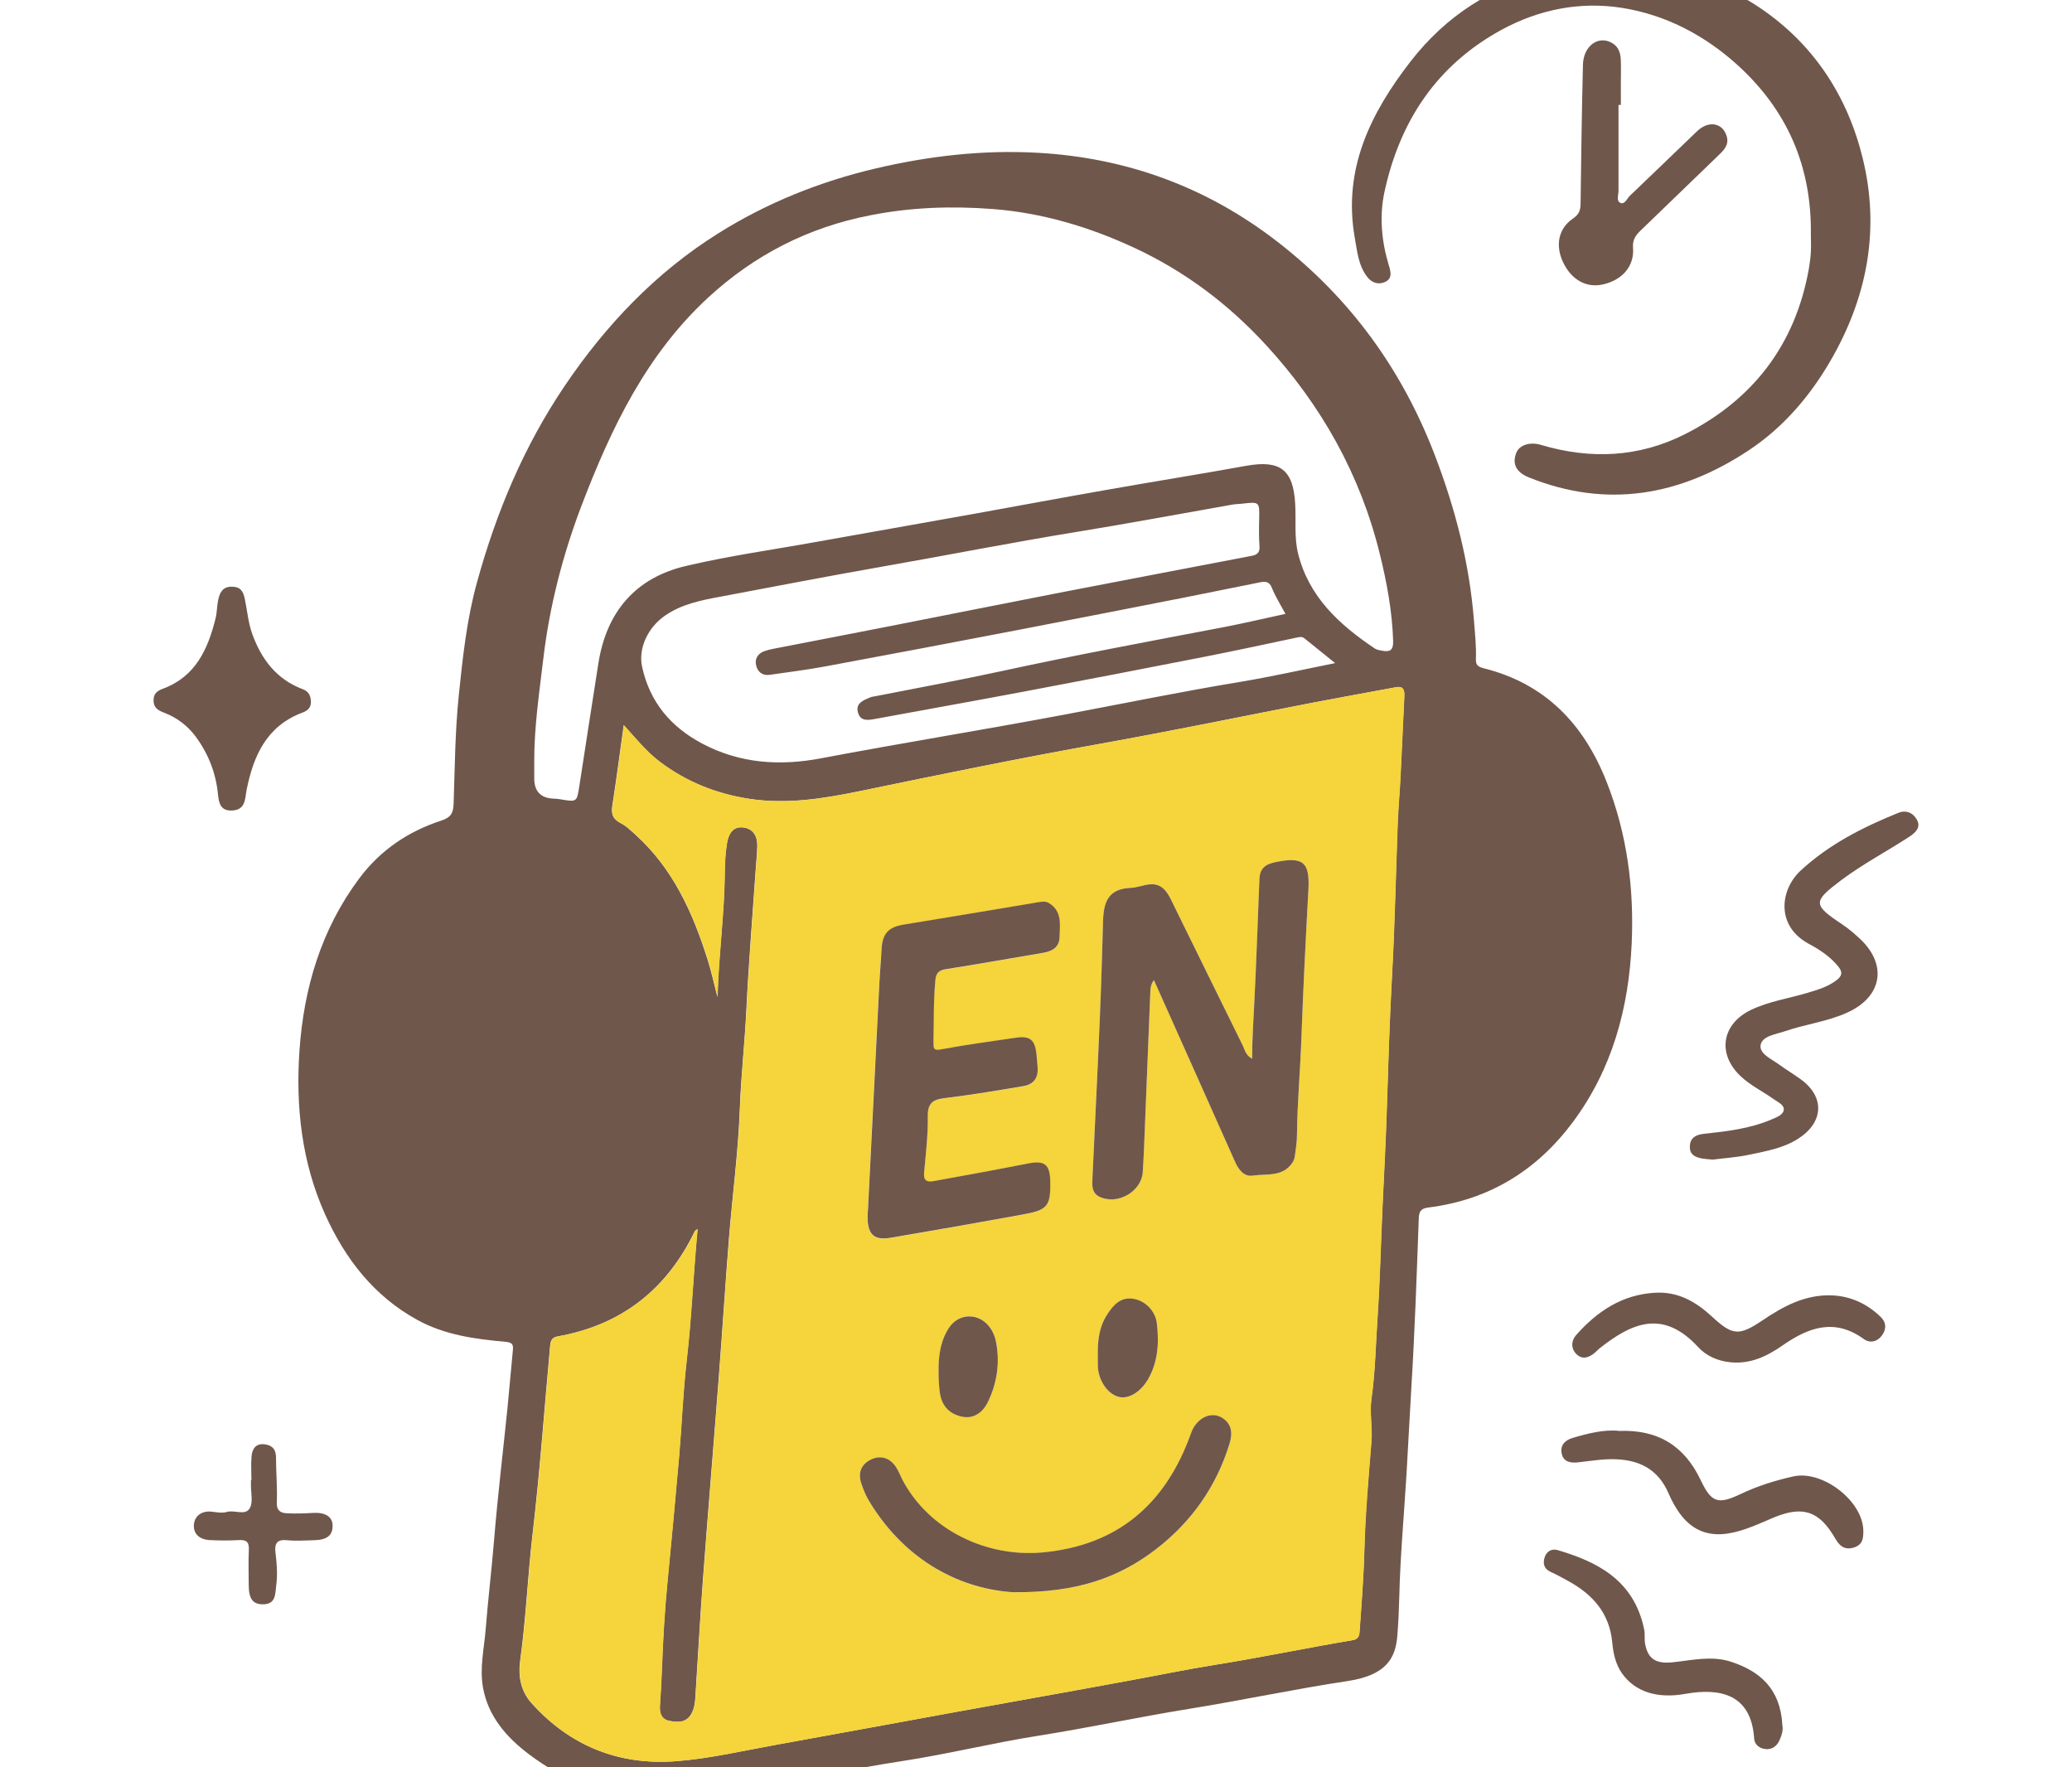
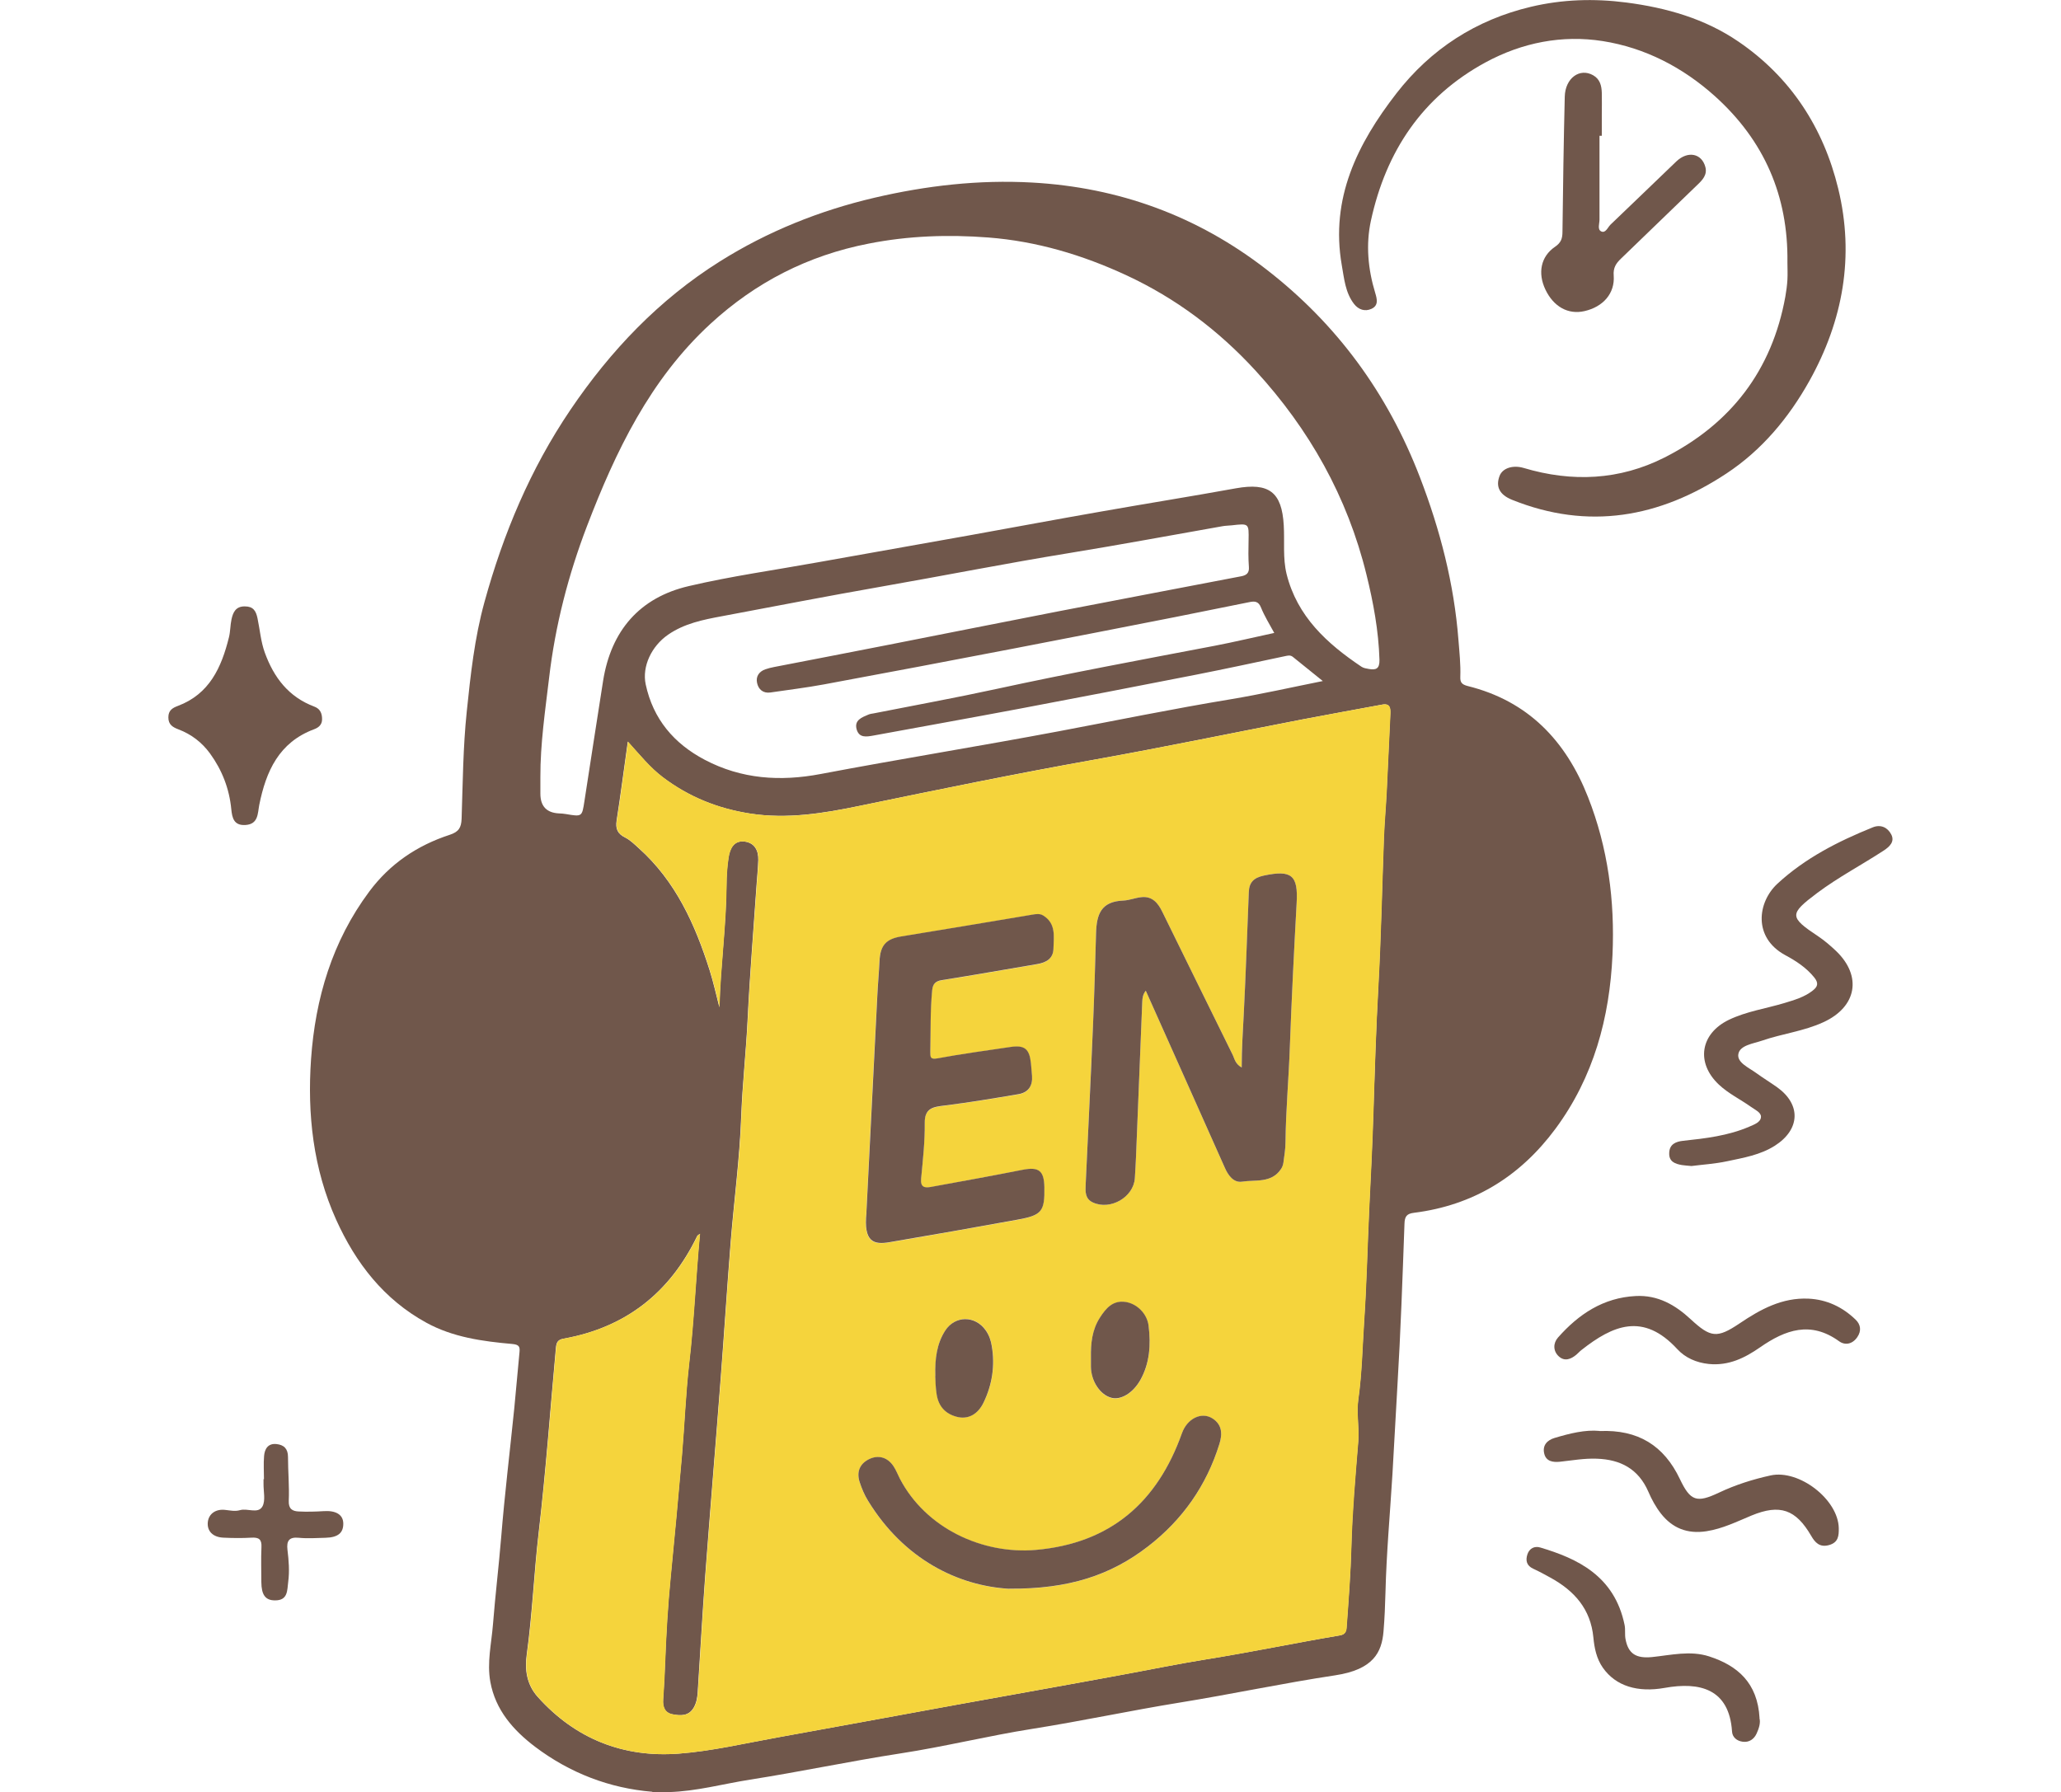
- <svg xmlns="http://www.w3.org/2000/svg" id="Layer_1" data-name="Layer 1" viewBox="0 0 185.27 157.94">
+ <svg xmlns="http://www.w3.org/2000/svg" id="Layer_1" data-name="Layer 1" viewBox="0 0 188.64 164.04">
  <defs>
    <style>
      .cls-1 {
        fill: #70574b;
      }

      .cls-2 {
        fill: #f5d43c;
      }
    </style>
  </defs>
-   <path class="cls-1" d="M58.01,160.97c-3.9-.32-7.54-1.71-10.74-4.13-1.97-1.5-3.61-3.34-4.08-5.93-.32-1.76.1-3.5.24-5.25.21-2.66.53-5.3.75-7.96.32-3.95.8-7.88,1.2-11.83.17-1.71.31-3.43.48-5.15.05-.5-.05-.68-.65-.74-2.72-.24-5.44-.61-7.88-1.95-3.89-2.13-6.46-5.46-8.25-9.42-2.11-4.68-2.65-9.66-2.3-14.71.39-5.56,1.94-10.79,5.33-15.34,1.89-2.54,4.39-4.22,7.36-5.19.83-.27,1.06-.66,1.09-1.47.11-3.27.13-6.55.47-9.8.35-3.37.71-6.73,1.62-10.03,1.73-6.28,4.2-12.18,7.86-17.59,3.68-5.44,8.13-10.11,13.69-13.6,4.36-2.74,9.11-4.65,14.15-5.83,4.75-1.11,9.55-1.66,14.42-1.39,7.94.44,15.11,3.05,21.42,7.93,6.5,5.02,11.14,11.4,14.08,19.04,1.85,4.81,3.13,9.75,3.53,14.91.09,1.13.21,2.24.17,3.37-.02.5.13.7.68.84,5.52,1.37,8.98,5,11.01,10.17,1.83,4.64,2.46,9.5,2.24,14.43-.26,5.76-1.72,11.2-5.23,15.94-3.24,4.37-7.52,7-12.94,7.68-.66.08-.85.33-.87,1-.18,4.97-.35,9.93-.65,14.89-.16,2.67-.29,5.34-.45,8.01-.22,3.62-.55,7.22-.64,10.85-.03,1.18-.08,2.39-.18,3.58-.16,1.89-.91,3.48-4.42,4.01-4.77.72-9.5,1.73-14.26,2.5-4.5.73-8.96,1.69-13.46,2.4-4.05.64-8.03,1.63-12.08,2.25-4.6.71-9.16,1.68-13.76,2.4-2.48.39-4.91,1.07-7.44,1.14-.46.01-.91,0-1.49,0ZM62.39,109.88c-.12.1-.23.14-.27.22-2.5,5.18-6.53,8.37-12.22,9.39-.52.09-.66.32-.71.84-.52,5.64-.92,11.3-1.58,16.93-.43,3.7-.58,7.45-1.09,11.15-.2,1.41.01,2.76,1,3.87,3.45,3.85,7.83,5.58,12.9,5.2,3.03-.23,6.03-.94,9.03-1.48,5.39-.97,10.77-1.97,16.16-2.95,5.08-.92,10.17-1.82,15.24-2.76,2.62-.48,5.23-1.02,7.85-1.44,4.09-.66,8.13-1.5,12.21-2.19.37-.06.6-.22.64-.68.18-2.49.38-4.98.44-7.48.08-3.21.37-6.41.63-9.61.1-1.28-.17-2.56,0-3.81.34-2.39.38-4.81.54-7.21.23-3.4.3-6.81.46-10.22.14-2.89.29-5.78.38-8.67.13-3.92.25-7.84.46-11.76.25-4.54.34-9.09.51-13.64.05-1.37.18-2.74.25-4.12.12-2.4.23-4.8.34-7.19.02-.5-.03-.95-.74-.82-2.44.46-4.89.89-7.33,1.36-6.34,1.23-12.67,2.54-19.02,3.68-7.19,1.28-14.34,2.75-21.49,4.23-3.3.68-6.63,1.23-10.04.7-2.95-.46-5.6-1.53-7.98-3.33-1.17-.89-2.08-2.03-3.19-3.25-.36,2.56-.66,4.89-1.02,7.2-.12.77.07,1.23.78,1.58.46.23.85.62,1.25.98,3.37,3.02,5.15,6.97,6.48,11.17.35,1.11.6,2.25.89,3.38.1-3.76.63-7.46.65-11.19,0-.84.06-1.69.19-2.53.13-.8.49-1.57,1.48-1.44.91.12,1.27.82,1.24,1.69-.02.74-.1,1.47-.15,2.21-.28,4.11-.62,8.21-.82,12.32-.14,2.98-.48,5.95-.59,8.94-.14,3.86-.66,7.71-.97,11.57-.33,4.14-.59,8.29-.91,12.43-.46,6.04-.97,12.08-1.42,18.12-.26,3.51-.45,7.03-.68,10.55-.03.49-.1.97-.35,1.42-.46.82-1.22.78-1.95.64-.71-.13-.92-.68-.87-1.36.08-1.13.14-2.25.18-3.38.1-2.62.25-5.24.51-7.85.36-3.71.71-7.42,1.03-11.13.24-2.79.34-5.6.66-8.39.45-3.93.61-7.89.99-11.89ZM47.77,68.11c0,.5,0,.99,0,1.49q0,1.73,1.71,1.81c.21,0,.42.03.63.06,1.48.25,1.47.25,1.69-1.17.57-3.67,1.13-7.35,1.71-11.02.73-4.59,3.33-7.63,7.85-8.68,3.88-.91,7.84-1.46,11.77-2.17,4.63-.83,9.25-1.64,13.88-2.47,4.06-.73,8.11-1.49,12.18-2.2,4.08-.72,8.16-1.37,12.24-2.11,3.02-.54,4.21.33,4.38,3.39.09,1.49-.1,2.99.26,4.46.97,3.88,3.69,6.36,6.85,8.48.19.13.46.17.69.21.65.11.98-.02.96-.85-.08-2.65-.56-5.24-1.19-7.79-1.74-7.11-5.23-13.31-10.17-18.69-3.36-3.66-7.26-6.6-11.8-8.71-4.03-1.87-8.23-3.12-12.65-3.46-3.65-.28-7.3-.16-10.94.56-5.55,1.08-10.35,3.54-14.48,7.34-5.53,5.09-8.68,11.67-11.3,18.51-1.71,4.47-2.91,9.1-3.47,13.89-.36,3.03-.81,6.04-.8,9.1ZM119.38,59.29c-1.02-.82-1.88-1.51-2.74-2.21-.23-.18-.44-.12-.69-.07-2.73.58-5.47,1.17-8.21,1.71-5.36,1.05-10.72,2.09-16.08,3.1-4.46.84-8.93,1.64-13.39,2.46-.66.12-1.34.24-1.56-.59-.21-.82.48-1.07,1.07-1.32.16-.07.34-.09.51-.12,3.74-.74,7.49-1.42,11.21-2.23,6.63-1.44,13.3-2.68,19.96-3.95,1.83-.35,3.65-.79,5.48-1.18-.45-.83-.9-1.55-1.21-2.32-.23-.59-.59-.6-1.07-.5-2.27.46-4.54.92-6.81,1.37-4.89.96-9.78,1.92-14.67,2.86-5.81,1.12-11.63,2.22-17.45,3.3-1.62.3-3.27.5-4.9.74-.68.1-1.11-.29-1.23-.89-.12-.58.19-1.03.76-1.23.26-.09.53-.16.8-.21,3.5-.68,7-1.35,10.5-2.04,5.18-1.02,10.35-2.05,15.53-3.06,5.58-1.08,11.16-2.14,16.74-3.21.46-.09.73-.29.69-.84-.06-.81-.05-1.63-.03-2.44.03-1.57.04-1.56-1.55-1.38-.28.03-.57.03-.84.08-4.66.82-9.31,1.69-13.98,2.45-5.78.94-11.53,2.08-17.3,3.09-4.85.85-9.7,1.79-14.54,2.7-1.72.32-3.43.66-4.92,1.69-1.52,1.05-2.4,2.91-2.05,4.55.68,3.18,2.59,5.42,5.4,6.9,3.36,1.77,6.91,2.01,10.63,1.3,7.23-1.37,14.5-2.54,21.73-3.9,5.26-.99,10.51-2.07,15.79-2.94,2.76-.46,5.5-1.08,8.44-1.67Z" />
-   <path class="cls-1" d="M161.92,20.95c.08-6.07-2.12-11.14-6.63-15.2-2.95-2.65-6.41-4.44-10.28-5.05-3.71-.58-7.36.13-10.72,1.95-5.8,3.15-9.11,8.15-10.49,14.48-.48,2.2-.27,4.45.39,6.62.18.59.31,1.16-.34,1.46-.59.27-1.18.09-1.6-.45-.8-1.04-.9-2.32-1.12-3.55-1.06-6.11,1.43-11.11,5-15.72,3.16-4.07,7.29-6.74,12.32-7.93,2.87-.68,5.77-.77,8.72-.39,3.69.48,7.2,1.48,10.27,3.58,4.78,3.26,7.78,7.89,9.13,13.46,1.5,6.17.45,12.06-2.64,17.6-1.9,3.4-4.37,6.35-7.6,8.48-6.1,4.03-12.64,5.21-19.62,2.4-1.16-.47-1.51-1.22-1.13-2.2.27-.69,1.2-1.01,2.21-.71,4.42,1.32,8.77,1.12,12.88-.96,6.06-3.07,9.84-7.97,11.06-14.73.09-.51.16-1.03.19-1.55.03-.53,0-1.06,0-1.59Z" />
-   <path class="cls-1" d="M153.15,103.69c-.4-.04-.65-.05-.89-.09-.63-.11-1.19-.31-1.16-1.1.02-.82.62-1.05,1.27-1.12,2.06-.22,4.12-.46,6.05-1.29.45-.2,1.06-.4,1.08-.9.02-.41-.56-.66-.92-.92-.97-.69-2.06-1.21-2.94-2.04-2.11-1.99-1.7-4.65.91-5.92,1.62-.78,3.39-1.03,5.09-1.54.91-.28,1.81-.53,2.58-1.13.5-.38.56-.71.15-1.22-.72-.89-1.67-1.51-2.64-2.03-2.98-1.61-2.55-4.85-.73-6.54,2.54-2.35,5.56-3.88,8.72-5.16.73-.3,1.37,0,1.7.64.35.67-.16,1.13-.67,1.47-2.02,1.32-4.16,2.44-6.1,3.89-2.58,1.94-2.58,2.2.1,3.98.58.39,1.12.86,1.63,1.34,2.39,2.3,1.89,5.11-1.16,6.51-1.79.83-3.77,1.05-5.62,1.69-.82.28-2.02.42-2.17,1.22-.15.79.97,1.26,1.64,1.75.62.45,1.29.86,1.91,1.3,2.21,1.58,2.11,3.87-.21,5.35-1.34.85-2.86,1.1-4.36,1.42-1.12.24-2.28.31-3.28.44Z" />
-   <path class="cls-1" d="M144.72,9.38c0,2.56,0,5.11,0,7.67,0,.37-.21.9.15,1.08.4.2.6-.36.85-.61,2.02-1.92,4.02-3.87,6.04-5.8,1.05-.99,2.32-.73,2.65.52.19.72-.27,1.19-.72,1.62-2.33,2.26-4.67,4.52-7.01,6.77-.45.43-.72.84-.66,1.55.12,1.62-.96,2.86-2.68,3.25-1.49.34-2.82-.4-3.57-1.97-.72-1.51-.43-3.03.88-3.92.56-.38.68-.77.68-1.38.05-4.12.11-8.24.21-12.36.04-1.7,1.37-2.66,2.6-1.96.63.36.77.96.79,1.61.02.67,0,1.34,0,2.02,0,.64,0,1.27,0,1.91-.07,0-.14,0-.2,0Z" />
-   <path class="cls-1" d="M20.79,72.47c-1.07.07-1.22-.66-1.3-1.44-.18-1.88-.84-3.58-1.95-5.11-.75-1.02-1.7-1.75-2.88-2.2-.5-.19-.94-.42-.93-1.11,0-.64.39-.86.87-1.04,2.9-1.09,3.99-3.53,4.67-6.26.14-.54.12-1.12.24-1.67.14-.63.38-1.19,1.22-1.18.77,0,1.02.41,1.16,1.09.22,1.05.3,2.13.67,3.15.83,2.28,2.18,4.05,4.52,4.93.54.2.72.61.72,1.16,0,.51-.33.77-.74.92-3.21,1.2-4.39,3.84-5.01,6.92-.15.77-.07,1.76-1.25,1.84Z" />
-   <path class="cls-1" d="M144.73,127.95c3.5-.15,5.88,1.32,7.34,4.4.96,2.02,1.54,2.2,3.57,1.24,1.52-.72,3.1-1.22,4.74-1.58,2.6-.56,6.18,2.2,6.23,4.83.01.69-.03,1.31-.9,1.55-.87.24-1.29-.27-1.62-.84-1.41-2.43-2.86-2.94-5.46-1.87-1.35.56-2.65,1.21-4.13,1.44-1.75.27-3.12-.28-4.17-1.62-.47-.6-.85-1.3-1.15-2-.91-2.09-2.55-2.95-4.74-3.02-1.14-.04-2.24.16-3.36.28-.62.06-1.26-.02-1.43-.75-.18-.76.28-1.23.95-1.43,1.38-.41,2.78-.77,4.14-.64Z" />
-   <path class="cls-1" d="M148.03,115.59c2.03-.11,3.63.82,5.03,2.12,1.83,1.69,2.41,1.78,4.49.38,1.91-1.29,3.89-2.37,6.3-2.26,1.68.08,3.12.77,4.31,1.92.46.44.56,1.02.15,1.61-.45.65-1.12.76-1.66.37-2.6-1.88-4.91-1.06-7.24.56-1.38.96-2.86,1.7-4.68,1.52-1.16-.12-2.16-.57-2.89-1.36-3.13-3.4-5.91-2.17-8.77.08-.17.13-.31.3-.47.43-.5.42-1.08.64-1.61.15-.54-.5-.51-1.22-.07-1.72,1.89-2.14,4.15-3.65,7.11-3.8Z" />
-   <path class="cls-1" d="M159.36,154.23c.12.43-.05.95-.26,1.41-.23.5-.67.83-1.27.75-.54-.07-.95-.41-.98-.94-.26-3.92-2.97-4.56-6.16-3.99-2.46.44-4.47-.15-5.66-1.84-.59-.84-.78-1.82-.87-2.77-.25-2.62-1.75-4.28-3.93-5.48-.52-.29-1.04-.57-1.58-.82-.61-.28-.71-.76-.53-1.31.18-.55.65-.79,1.18-.63,3.35,1,6.8,2.57,7.72,7.11.08.41,0,.85.08,1.27.25,1.35.97,1.79,2.42,1.65,1.74-.18,3.51-.62,5.24-.06,2.58.84,4.43,2.4,4.61,5.65Z" />
-   <path class="cls-1" d="M22.48,132.36c0-.71-.05-1.42.01-2.12.05-.64.35-1.18,1.13-1.1.68.07,1.06.42,1.06,1.18,0,1.34.13,2.69.07,4.02-.03.74.34.94.88.97.77.04,1.55.02,2.33-.03,1.1-.07,1.76.32,1.78,1.11.02.88-.48,1.3-1.63,1.33-.81.02-1.63.08-2.44,0-.9-.09-1.13.29-1.04,1.09.12.98.2,1.96.07,2.94-.1.77-.01,1.71-1.21,1.7-.88,0-1.24-.5-1.25-1.68,0-1.06-.04-2.13.01-3.18.04-.73-.23-.92-.92-.88-.85.05-1.7.04-2.55,0-.98-.04-1.52-.6-1.44-1.42.08-.76.72-1.23,1.61-1.12.45.05.89.15,1.34.02.69-.2,1.65.37,2.05-.34.3-.54.09-1.38.1-2.08,0-.14,0-.28,0-.42h0Z" />
-   <path class="cls-2" d="M62.39,109.88c-.38,4-.53,7.95-.99,11.89-.32,2.78-.42,5.59-.66,8.39-.32,3.71-.67,7.42-1.03,11.13-.26,2.61-.41,5.23-.51,7.85-.04,1.13-.1,2.26-.18,3.38-.05.69.16,1.23.87,1.36.73.14,1.49.18,1.95-.64.25-.45.32-.93.35-1.42.23-3.52.42-7.03.68-10.55.45-6.04.96-12.08,1.42-18.12.32-4.14.58-8.29.91-12.43.31-3.86.83-7.71.97-11.57.11-2.99.44-5.96.59-8.94.2-4.11.54-8.21.82-12.32.05-.74.13-1.47.15-2.21.02-.87-.34-1.57-1.24-1.69-1-.13-1.35.64-1.48,1.44-.13.83-.18,1.68-.19,2.53-.03,3.73-.55,7.43-.65,11.19-.29-1.13-.54-2.27-.89-3.38-1.33-4.2-3.11-8.15-6.48-11.17-.39-.35-.78-.75-1.25-.98-.7-.35-.9-.81-.78-1.58.37-2.32.66-4.64,1.02-7.2,1.1,1.22,2.01,2.36,3.19,3.25,2.38,1.81,5.04,2.87,7.98,3.33,3.41.54,6.73-.01,10.04-.7,7.15-1.48,14.3-2.94,21.49-4.23,6.36-1.14,12.68-2.45,19.02-3.68,2.44-.47,4.88-.91,7.33-1.36.7-.13.76.31.74.82-.11,2.4-.22,4.8-.34,7.19-.07,1.37-.19,2.74-.25,4.12-.17,4.55-.26,9.09-.51,13.64-.22,3.92-.34,7.84-.46,11.76-.09,2.89-.24,5.78-.38,8.67-.16,3.41-.23,6.82-.46,10.22-.16,2.4-.2,4.81-.54,7.21-.18,1.25.1,2.53,0,3.81-.26,3.2-.54,6.41-.63,9.61-.07,2.5-.26,4.99-.44,7.48-.03.47-.27.62-.64.68-4.08.69-8.13,1.54-12.21,2.19-2.62.42-5.23.96-7.85,1.44-5.08.94-10.16,1.83-15.24,2.76-5.39.98-10.77,1.98-16.16,2.95-3,.54-6,1.25-9.03,1.48-5.08.38-9.46-1.35-12.9-5.2-.99-1.11-1.2-2.46-1-3.87.52-3.7.66-7.44,1.09-11.15.66-5.63,1.06-11.29,1.58-16.93.05-.52.19-.74.71-.84,5.69-1.03,9.72-4.21,12.22-9.39.04-.08.15-.12.27-.22ZM111.96,94.67c-.6-.34-.65-.8-.82-1.15-2.16-4.36-4.3-8.74-6.45-13.11-.39-.79-.92-1.44-1.93-1.33-.55.06-1.1.29-1.65.31-2.01.07-2.43,1.24-2.48,2.98-.08,2.83-.16,5.65-.28,8.47-.21,4.84-.45,9.69-.67,14.53-.03.64-.07,1.31.65,1.65,1.6.75,3.73-.47,3.85-2.21.09-1.34.14-2.67.19-4.01.17-4.05.33-8.1.49-12.15.01-.36.08-.7.32-1.01,2.42,5.41,4.83,10.79,7.22,16.17.33.74.82,1.43,1.6,1.31,1.23-.19,2.69.16,3.56-1.16.11-.17.19-.39.22-.59.08-.62.19-1.25.19-1.88.03-2.93.3-5.84.4-8.76.16-4.37.38-8.75.62-13.12.14-2.56-.48-3.04-3-2.51-.93.2-1.35.62-1.38,1.53-.14,3.71-.27,7.42-.46,11.12-.08,1.59-.2,3.19-.19,4.92ZM77.62,107.97c-.3,2.75.7,2.95,2.11,2.71,3.91-.66,7.8-1.36,11.7-2.06,2.24-.41,2.5-.76,2.47-2.98-.03-1.51-.51-1.88-1.97-1.59-2.8.54-5.6,1.05-8.4,1.57-.59.11-.99.04-.91-.77.17-1.68.35-3.38.33-5.06-.02-1.4.78-1.49,1.82-1.62,2.26-.29,4.52-.66,6.77-1.04.9-.15,1.3-.77,1.23-1.68-.03-.39-.06-.78-.1-1.16-.14-1.31-.58-1.67-1.87-1.48-2.23.33-4.46.63-6.67,1.04-.7.13-.68-.12-.67-.61.04-1.87-.02-3.74.17-5.61.06-.58.27-.85.89-.94,2.92-.46,5.83-.98,8.74-1.47.81-.14,1.44-.49,1.47-1.39.04-1.11.26-2.3-.93-3.05-.32-.2-.65-.14-1.02-.08-3.99.68-7.98,1.33-11.97,1.99-1.41.23-1.92.83-2,2.26-.05,1.06-.15,2.11-.2,3.17-.35,6.79-.69,13.58-1,19.87ZM90.7,142.38c5.47.04,9.3-1.24,12.71-3.88,3.14-2.43,5.34-5.56,6.52-9.37.28-.89.28-1.76-.64-2.34-.99-.63-2.31.01-2.79,1.36-2.25,6.33-6.55,10.08-13.37,10.68-4.86.43-10.06-1.94-12.45-6.53-.19-.37-.35-.77-.57-1.12-.55-.84-1.42-1.09-2.3-.63-.84.44-1.09,1.19-.81,2.06.19.6.44,1.19.77,1.72,3.3,5.38,8.27,7.79,12.93,8.06ZM83.93,122.9c.03.44.03,1.06.13,1.69.18,1.12.82,1.77,1.82,2.04,1.02.28,1.94-.19,2.49-1.33.77-1.61,1.04-3.33.74-5.12-.09-.52-.25-1.02-.56-1.46-.96-1.37-2.81-1.37-3.71.03-.77,1.19-.95,2.55-.9,4.14ZM98.16,121.21c0,.28,0,.56,0,.85.02,1.34.86,2.61,1.9,2.86.85.21,1.94-.44,2.61-1.61.89-1.56.98-3.27.77-4.98-.14-1.13-1.07-2.04-2.12-2.19-1.15-.17-1.79.58-2.34,1.44-.72,1.12-.84,2.36-.82,3.64Z" />
-   <path class="cls-1" d="M111.96,94.67c0-1.74.11-3.33.19-4.92.19-3.71.31-7.41.46-11.12.03-.91.45-1.33,1.38-1.53,2.52-.53,3.15-.05,3,2.51-.24,4.37-.46,8.74-.62,13.12-.1,2.92-.37,5.83-.4,8.76,0,.63-.11,1.26-.19,1.88-.03.2-.1.42-.22.59-.87,1.32-2.34.97-3.56,1.16-.78.12-1.28-.57-1.6-1.31-2.39-5.38-4.8-10.75-7.22-16.17-.25.32-.31.65-.32,1.01-.16,4.05-.32,8.1-.49,12.15-.05,1.34-.1,2.68-.19,4.01-.12,1.74-2.24,2.96-3.85,2.21-.72-.34-.68-1-.65-1.65.22-4.84.47-9.69.67-14.53.12-2.82.2-5.65.28-8.47.05-1.74.47-2.9,2.48-2.98.55-.02,1.09-.25,1.65-.31,1.01-.12,1.54.53,1.93,1.33,2.15,4.37,4.29,8.74,6.45,13.11.17.35.22.81.82,1.15Z" />
-   <path class="cls-1" d="M77.62,107.97c.32-6.29.66-13.08,1-19.87.05-1.06.15-2.11.2-3.17.07-1.43.58-2.03,2-2.26,3.99-.66,7.98-1.31,11.97-1.99.37-.06.7-.12,1.02.08,1.19.74.96,1.94.93,3.05-.03.9-.66,1.25-1.47,1.39-2.91.49-5.82,1.01-8.74,1.47-.61.1-.83.36-.89.94-.18,1.87-.13,3.74-.17,5.61,0,.49-.02.74.67.61,2.21-.41,4.44-.71,6.67-1.04,1.29-.19,1.73.17,1.87,1.48.04.39.07.78.1,1.16.07.91-.33,1.52-1.23,1.68-2.25.38-4.51.76-6.77,1.04-1.05.13-1.84.22-1.82,1.62.02,1.69-.17,3.38-.33,5.06-.08.81.32.88.91.77,2.8-.51,5.61-1.02,8.4-1.57,1.46-.28,1.94.08,1.97,1.59.04,2.23-.23,2.58-2.47,2.98-3.9.71-7.8,1.4-11.7,2.06-1.41.24-2.41.04-2.11-2.71Z" />
-   <path class="cls-1" d="M90.7,142.38c-4.66-.27-9.63-2.67-12.93-8.06-.33-.53-.58-1.13-.77-1.72-.28-.87-.03-1.62.81-2.06.88-.46,1.75-.21,2.3.63.23.35.38.75.57,1.12,2.39,4.58,7.59,6.95,12.45,6.53,6.82-.6,11.12-4.35,13.37-10.68.48-1.35,1.79-1.99,2.79-1.36.91.58.92,1.45.64,2.34-1.18,3.81-3.38,6.94-6.52,9.37-3.41,2.64-7.24,3.92-12.71,3.88Z" />
-   <path class="cls-1" d="M83.93,122.9c-.05-1.59.14-2.95.9-4.14.9-1.4,2.75-1.4,3.71-.03.31.44.48.94.56,1.46.3,1.78.03,3.51-.74,5.12-.54,1.14-1.46,1.61-2.49,1.33-1-.27-1.64-.92-1.82-2.04-.1-.63-.11-1.26-.13-1.69Z" />
-   <path class="cls-1" d="M98.16,121.21c-.02-1.28.1-2.52.82-3.64.55-.86,1.19-1.61,2.34-1.44,1.05.15,1.99,1.07,2.12,2.19.21,1.72.11,3.43-.77,4.98-.67,1.17-1.75,1.82-2.61,1.61-1.04-.25-1.89-1.52-1.9-2.86,0-.28,0-.56,0-.85Z" />
+   <path class="cls-1" d="M59.7,164.02c-3.9-.32-7.54-1.71-10.74-4.13-1.97-1.5-3.61-3.34-4.08-5.93-.32-1.76.1-3.5.24-5.25.21-2.66.53-5.3.75-7.96.32-3.95.8-7.88,1.2-11.83.17-1.71.31-3.43.48-5.15.05-.5-.05-.68-.65-.74-2.72-.24-5.44-.61-7.88-1.95-3.89-2.13-6.46-5.46-8.25-9.42-2.11-4.68-2.65-9.66-2.3-14.71.39-5.56,1.94-10.79,5.33-15.34,1.89-2.54,4.39-4.22,7.36-5.19.83-.27,1.06-.66,1.09-1.47.11-3.27.13-6.55.47-9.8.35-3.37.71-6.73,1.62-10.03,1.73-6.28,4.2-12.18,7.86-17.59,3.68-5.44,8.13-10.11,13.69-13.6,4.36-2.74,9.11-4.65,14.15-5.83,4.75-1.11,9.55-1.66,14.42-1.39,7.94.44,15.11,3.05,21.42,7.93,6.5,5.02,11.14,11.4,14.08,19.04,1.85,4.81,3.13,9.75,3.53,14.91.09,1.13.21,2.24.17,3.37-.02.5.13.7.68.84,5.52,1.37,8.98,5,11.01,10.17,1.83,4.64,2.46,9.5,2.24,14.43-.26,5.76-1.72,11.2-5.23,15.94-3.24,4.37-7.52,7-12.94,7.68-.66.08-.85.33-.87,1-.18,4.97-.35,9.93-.65,14.89-.16,2.67-.29,5.34-.45,8.01-.22,3.62-.55,7.22-.64,10.85-.03,1.18-.08,2.39-.18,3.58-.16,1.89-.91,3.48-4.42,4.01-4.77.72-9.5,1.73-14.26,2.5-4.5.73-8.96,1.69-13.46,2.4-4.05.64-8.03,1.63-12.08,2.25-4.6.71-9.16,1.68-13.76,2.4-2.48.39-4.91,1.07-7.44,1.14-.46.01-.91,0-1.49,0ZM64.08,112.93c-.12.1-.23.14-.27.22-2.5,5.18-6.53,8.37-12.22,9.39-.52.09-.66.32-.71.84-.52,5.64-.92,11.3-1.58,16.93-.43,3.7-.58,7.45-1.09,11.15-.2,1.41.01,2.76,1,3.87,3.45,3.85,7.83,5.58,12.9,5.2,3.03-.23,6.03-.94,9.03-1.48,5.39-.97,10.77-1.97,16.16-2.95,5.08-.92,10.17-1.82,15.24-2.76,2.62-.48,5.23-1.02,7.85-1.44,4.09-.66,8.13-1.5,12.21-2.19.37-.06.6-.22.64-.68.18-2.49.38-4.98.44-7.48.08-3.21.37-6.41.63-9.61.1-1.28-.17-2.56,0-3.81.34-2.39.38-4.81.54-7.21.23-3.4.3-6.81.46-10.22.14-2.89.29-5.78.38-8.67.13-3.92.25-7.84.46-11.76.25-4.54.34-9.09.51-13.64.05-1.37.18-2.74.25-4.12.12-2.4.23-4.8.34-7.19.02-.5-.03-.95-.74-.82-2.44.46-4.89.89-7.33,1.36-6.34,1.23-12.67,2.54-19.02,3.68-7.19,1.28-14.34,2.75-21.49,4.23-3.3.68-6.63,1.23-10.04.7-2.95-.46-5.6-1.53-7.98-3.33-1.17-.89-2.08-2.03-3.19-3.25-.36,2.56-.66,4.89-1.02,7.2-.12.77.07,1.23.78,1.58.46.23.85.62,1.25.98,3.37,3.02,5.15,6.97,6.48,11.17.35,1.11.6,2.25.89,3.38.1-3.76.63-7.46.65-11.19,0-.84.06-1.69.19-2.53.13-.8.49-1.57,1.48-1.44.91.12,1.27.82,1.24,1.69-.02.74-.1,1.47-.15,2.21-.28,4.11-.62,8.21-.82,12.32-.14,2.98-.48,5.95-.59,8.94-.14,3.86-.66,7.71-.97,11.57-.33,4.14-.59,8.29-.91,12.43-.46,6.04-.97,12.08-1.42,18.12-.26,3.51-.45,7.03-.68,10.55-.03.49-.1.97-.35,1.42-.46.82-1.22.78-1.95.64-.71-.13-.92-.68-.87-1.36.08-1.13.14-2.25.18-3.38.1-2.62.25-5.24.51-7.85.36-3.71.71-7.42,1.03-11.13.24-2.79.34-5.6.66-8.39.45-3.93.61-7.89.99-11.89ZM49.46,71.16c0,.5,0,.99,0,1.49q0,1.73,1.71,1.81c.21,0,.42.03.63.06,1.48.25,1.47.25,1.69-1.17.57-3.67,1.13-7.35,1.71-11.02.73-4.59,3.33-7.63,7.85-8.68,3.88-.91,7.84-1.46,11.77-2.17,4.63-.83,9.25-1.64,13.88-2.47,4.06-.73,8.11-1.49,12.18-2.2,4.08-.72,8.16-1.37,12.24-2.11,3.02-.54,4.21.33,4.38,3.39.09,1.49-.1,2.99.26,4.46.97,3.88,3.69,6.36,6.85,8.48.19.13.46.17.69.21.65.11.98-.02.96-.85-.08-2.65-.56-5.24-1.19-7.79-1.74-7.11-5.23-13.31-10.17-18.69-3.36-3.66-7.26-6.6-11.8-8.71-4.03-1.87-8.23-3.12-12.65-3.46-3.65-.28-7.3-.16-10.94.56-5.55,1.08-10.35,3.54-14.48,7.34-5.53,5.09-8.68,11.67-11.3,18.51-1.71,4.47-2.91,9.1-3.47,13.89-.36,3.03-.81,6.04-.8,9.1ZM121.07,62.34c-1.02-.82-1.88-1.51-2.74-2.21-.23-.18-.44-.12-.69-.07-2.73.58-5.47,1.17-8.21,1.71-5.36,1.05-10.72,2.09-16.08,3.1-4.46.84-8.93,1.64-13.39,2.46-.66.12-1.34.24-1.56-.59-.21-.82.48-1.07,1.07-1.32.16-.07.34-.09.51-.12,3.74-.74,7.49-1.42,11.21-2.23,6.63-1.44,13.3-2.68,19.96-3.95,1.83-.35,3.65-.79,5.48-1.18-.45-.83-.9-1.55-1.21-2.32-.23-.59-.59-.6-1.07-.5-2.27.46-4.54.92-6.81,1.37-4.89.96-9.78,1.92-14.67,2.86-5.81,1.12-11.63,2.22-17.45,3.3-1.62.3-3.27.5-4.9.74-.68.1-1.11-.29-1.23-.89-.12-.58.19-1.03.76-1.23.26-.09.53-.16.8-.21,3.5-.68,7-1.35,10.5-2.04,5.18-1.02,10.35-2.05,15.53-3.06,5.58-1.08,11.16-2.14,16.74-3.21.46-.09.73-.29.69-.84-.06-.81-.05-1.63-.03-2.44.03-1.57.04-1.56-1.55-1.38-.28.03-.57.03-.84.08-4.66.82-9.31,1.69-13.98,2.45-5.78.94-11.53,2.08-17.3,3.09-4.85.85-9.7,1.79-14.54,2.7-1.72.32-3.43.66-4.92,1.69-1.52,1.05-2.4,2.91-2.05,4.55.68,3.18,2.59,5.42,5.4,6.9,3.36,1.77,6.91,2.01,10.63,1.3,7.23-1.37,14.5-2.54,21.73-3.9,5.26-.99,10.51-2.07,15.79-2.94,2.76-.46,5.5-1.08,8.44-1.67Z" />
+   <path class="cls-1" d="M163.6,24.01c.08-6.07-2.12-11.14-6.63-15.2-2.95-2.65-6.41-4.44-10.28-5.05-3.71-.58-7.36.13-10.72,1.95-5.8,3.15-9.11,8.15-10.49,14.48-.48,2.2-.27,4.45.39,6.62.18.59.31,1.16-.34,1.46-.59.27-1.18.09-1.6-.45-.8-1.04-.9-2.32-1.12-3.55-1.06-6.11,1.43-11.11,5-15.72,3.16-4.07,7.29-6.74,12.32-7.93,2.87-.68,5.77-.77,8.72-.39,3.69.48,7.2,1.48,10.27,3.58,4.78,3.26,7.78,7.89,9.13,13.46,1.5,6.17.45,12.06-2.64,17.6-1.9,3.4-4.37,6.35-7.6,8.48-6.1,4.03-12.64,5.21-19.62,2.4-1.16-.47-1.51-1.22-1.13-2.2.27-.69,1.2-1.01,2.21-.71,4.42,1.32,8.77,1.12,12.88-.96,6.06-3.07,9.84-7.97,11.06-14.73.09-.51.16-1.03.19-1.55.03-.53,0-1.06,0-1.59Z" />
+   <path class="cls-1" d="M154.83,106.74c-.4-.04-.65-.05-.89-.09-.63-.11-1.19-.31-1.16-1.1.02-.82.62-1.05,1.27-1.12,2.06-.22,4.12-.46,6.05-1.29.45-.2,1.06-.4,1.08-.9.02-.41-.56-.66-.92-.92-.97-.69-2.06-1.21-2.94-2.04-2.11-1.99-1.7-4.65.91-5.92,1.62-.78,3.39-1.03,5.09-1.54.91-.28,1.81-.53,2.58-1.13.5-.38.56-.71.15-1.22-.72-.89-1.67-1.51-2.64-2.03-2.98-1.61-2.55-4.85-.73-6.54,2.54-2.35,5.56-3.88,8.72-5.16.73-.3,1.37,0,1.7.64.35.67-.16,1.13-.67,1.47-2.02,1.32-4.16,2.44-6.1,3.89-2.58,1.94-2.58,2.2.1,3.98.58.39,1.12.86,1.63,1.34,2.39,2.3,1.89,5.11-1.16,6.51-1.79.83-3.77,1.05-5.62,1.69-.82.28-2.02.42-2.17,1.22-.15.79.97,1.26,1.64,1.75.62.45,1.29.86,1.91,1.3,2.21,1.58,2.11,3.87-.21,5.35-1.34.85-2.86,1.1-4.36,1.42-1.12.24-2.28.31-3.28.44Z" />
+   <path class="cls-1" d="M146.4,12.43c0,2.56,0,5.11,0,7.67,0,.37-.21.9.15,1.08.4.2.6-.36.85-.61,2.02-1.92,4.02-3.87,6.04-5.8,1.05-.99,2.32-.73,2.65.52.19.72-.27,1.19-.72,1.62-2.33,2.26-4.67,4.52-7.01,6.77-.45.43-.72.84-.66,1.55.12,1.62-.96,2.86-2.68,3.25-1.49.34-2.82-.4-3.57-1.97-.72-1.51-.43-3.03.88-3.92.56-.38.68-.77.68-1.38.05-4.12.11-8.24.21-12.36.04-1.7,1.37-2.66,2.6-1.96.63.36.77.96.79,1.61.02.67,0,1.34,0,2.02,0,.64,0,1.27,0,1.91-.07,0-.14,0-.2,0Z" />
+   <path class="cls-1" d="M22.47,75.52c-1.07.07-1.22-.66-1.3-1.44-.18-1.88-.84-3.58-1.95-5.11-.75-1.02-1.7-1.75-2.88-2.2-.5-.19-.94-.42-.93-1.11,0-.64.39-.86.87-1.04,2.9-1.09,3.99-3.53,4.67-6.26.14-.54.12-1.12.24-1.67.14-.63.38-1.19,1.22-1.18.77,0,1.02.41,1.16,1.09.22,1.05.3,2.13.67,3.15.83,2.28,2.18,4.05,4.52,4.93.54.2.72.61.72,1.16,0,.51-.33.77-.74.92-3.21,1.2-4.39,3.84-5.01,6.92-.15.77-.07,1.76-1.25,1.84Z" />
+   <path class="cls-1" d="M146.42,131c3.5-.15,5.88,1.32,7.34,4.4.96,2.02,1.54,2.2,3.57,1.24,1.52-.72,3.1-1.22,4.74-1.58,2.6-.56,6.18,2.2,6.23,4.83.01.69-.03,1.31-.9,1.55-.87.24-1.29-.27-1.62-.84-1.41-2.43-2.86-2.94-5.46-1.87-1.35.56-2.65,1.21-4.13,1.44-1.75.27-3.12-.28-4.17-1.62-.47-.6-.85-1.3-1.15-2-.91-2.09-2.55-2.95-4.74-3.02-1.14-.04-2.24.16-3.36.28-.62.06-1.26-.02-1.43-.75-.18-.76.28-1.23.95-1.43,1.38-.41,2.78-.77,4.14-.64Z" />
+   <path class="cls-1" d="M149.71,118.64c2.03-.11,3.63.82,5.03,2.12,1.83,1.69,2.41,1.78,4.49.38,1.91-1.29,3.89-2.37,6.3-2.26,1.68.08,3.12.77,4.31,1.92.46.44.56,1.02.15,1.61-.45.65-1.12.76-1.66.37-2.6-1.88-4.91-1.06-7.24.56-1.38.96-2.86,1.7-4.68,1.52-1.16-.12-2.16-.57-2.89-1.36-3.13-3.4-5.91-2.17-8.77.08-.17.13-.31.3-.47.43-.5.42-1.08.64-1.61.15-.54-.5-.51-1.22-.07-1.72,1.89-2.14,4.15-3.65,7.11-3.8Z" />
+   <path class="cls-1" d="M161.04,157.28c.12.43-.05.95-.26,1.41-.23.5-.67.83-1.27.75-.54-.07-.95-.41-.98-.94-.26-3.92-2.97-4.56-6.16-3.99-2.46.44-4.47-.15-5.66-1.84-.59-.84-.78-1.82-.87-2.77-.25-2.62-1.75-4.28-3.93-5.48-.52-.29-1.04-.57-1.58-.82-.61-.28-.71-.76-.53-1.31.18-.55.65-.79,1.18-.63,3.35,1,6.8,2.57,7.72,7.11.08.41,0,.85.08,1.27.25,1.35.97,1.79,2.42,1.65,1.74-.18,3.51-.62,5.24-.06,2.58.84,4.43,2.4,4.61,5.65Z" />
+   <path class="cls-1" d="M24.16,135.41c0-.71-.05-1.42.01-2.12.05-.64.35-1.18,1.13-1.1.68.07,1.06.42,1.06,1.18,0,1.34.13,2.69.07,4.02-.03.74.34.94.88.97.77.04,1.55.02,2.33-.03,1.1-.07,1.76.32,1.78,1.11.02.88-.48,1.3-1.63,1.33-.81.02-1.63.08-2.44,0-.9-.09-1.13.29-1.04,1.09.12.98.2,1.96.07,2.94-.1.77-.01,1.71-1.21,1.7-.88,0-1.24-.5-1.25-1.68,0-1.06-.04-2.13.01-3.18.04-.73-.23-.92-.92-.88-.85.05-1.7.04-2.55,0-.98-.04-1.52-.6-1.44-1.42.08-.76.72-1.23,1.61-1.12.45.05.89.15,1.34.02.69-.2,1.65.37,2.05-.34.3-.54.09-1.38.1-2.08,0-.14,0-.28,0-.42h0Z" />
+   <path class="cls-2" d="M64.08,112.93c-.38,4-.53,7.95-.99,11.89-.32,2.78-.42,5.59-.66,8.39-.32,3.71-.67,7.42-1.03,11.13-.26,2.61-.41,5.23-.51,7.85-.04,1.13-.1,2.26-.18,3.38-.05.69.16,1.23.87,1.36.73.14,1.49.18,1.95-.64.25-.45.32-.93.35-1.42.23-3.52.42-7.03.68-10.55.45-6.04.96-12.08,1.42-18.12.32-4.14.58-8.29.91-12.43.31-3.86.83-7.71.97-11.57.11-2.99.44-5.96.59-8.94.2-4.11.54-8.21.82-12.32.05-.74.13-1.47.15-2.21.02-.87-.34-1.57-1.24-1.69-1-.13-1.35.64-1.48,1.44-.13.83-.18,1.68-.19,2.53-.03,3.73-.55,7.43-.65,11.19-.29-1.13-.54-2.27-.89-3.38-1.33-4.2-3.11-8.15-6.48-11.17-.39-.35-.78-.75-1.25-.98-.7-.35-.9-.81-.78-1.58.37-2.32.66-4.64,1.02-7.2,1.1,1.22,2.01,2.36,3.19,3.25,2.38,1.81,5.04,2.87,7.98,3.33,3.41.54,6.73-.01,10.04-.7,7.15-1.48,14.3-2.94,21.49-4.23,6.36-1.14,12.68-2.45,19.02-3.68,2.44-.47,4.88-.91,7.33-1.36.7-.13.76.31.74.82-.11,2.4-.22,4.8-.34,7.19-.07,1.37-.19,2.74-.25,4.12-.17,4.55-.26,9.09-.51,13.64-.22,3.92-.34,7.84-.46,11.76-.09,2.89-.24,5.78-.38,8.67-.16,3.41-.23,6.82-.46,10.22-.16,2.4-.2,4.81-.54,7.21-.18,1.25.1,2.53,0,3.81-.26,3.2-.54,6.41-.63,9.61-.07,2.5-.26,4.99-.44,7.48-.03.47-.27.62-.64.68-4.08.69-8.13,1.54-12.21,2.19-2.62.42-5.23.96-7.85,1.44-5.08.94-10.16,1.83-15.24,2.76-5.39.98-10.77,1.98-16.16,2.95-3,.54-6,1.25-9.03,1.48-5.08.38-9.46-1.35-12.9-5.2-.99-1.11-1.2-2.46-1-3.87.52-3.7.66-7.44,1.09-11.15.66-5.63,1.06-11.29,1.58-16.93.05-.52.19-.74.71-.84,5.69-1.03,9.72-4.21,12.22-9.39.04-.08.15-.12.27-.22ZM113.65,97.72c-.6-.34-.65-.8-.82-1.15-2.16-4.36-4.3-8.74-6.45-13.11-.39-.79-.92-1.44-1.93-1.33-.55.06-1.1.29-1.65.31-2.01.07-2.43,1.24-2.48,2.98-.08,2.83-.16,5.65-.28,8.47-.21,4.84-.45,9.69-.67,14.53-.03.64-.07,1.31.65,1.65,1.6.75,3.73-.47,3.85-2.21.09-1.34.14-2.67.19-4.01.17-4.05.33-8.1.49-12.15.01-.36.08-.7.32-1.01,2.42,5.41,4.83,10.79,7.22,16.17.33.74.82,1.43,1.6,1.31,1.23-.19,2.69.16,3.56-1.16.11-.17.19-.39.22-.59.08-.62.19-1.25.19-1.88.03-2.93.3-5.84.4-8.76.16-4.37.38-8.75.62-13.12.14-2.56-.48-3.04-3-2.51-.93.2-1.35.62-1.38,1.53-.14,3.71-.27,7.42-.46,11.12-.08,1.59-.2,3.19-.19,4.92ZM79.3,111.02c-.3,2.75.7,2.95,2.11,2.71,3.91-.66,7.8-1.36,11.7-2.06,2.24-.41,2.5-.76,2.47-2.98-.03-1.51-.51-1.88-1.97-1.59-2.8.54-5.6,1.05-8.4,1.57-.59.11-.99.04-.91-.77.17-1.68.35-3.38.33-5.06-.02-1.4.78-1.49,1.82-1.62,2.26-.29,4.52-.66,6.77-1.04.9-.15,1.3-.77,1.23-1.68-.03-.39-.06-.78-.1-1.16-.14-1.31-.58-1.67-1.87-1.48-2.23.33-4.46.63-6.67,1.04-.7.13-.68-.12-.67-.61.04-1.87-.02-3.74.17-5.61.06-.58.27-.85.89-.94,2.92-.46,5.83-.98,8.74-1.47.81-.14,1.44-.49,1.47-1.39.04-1.11.26-2.3-.93-3.05-.32-.2-.65-.14-1.02-.08-3.99.68-7.98,1.33-11.97,1.99-1.41.23-1.92.83-2,2.26-.05,1.06-.15,2.11-.2,3.17-.35,6.79-.69,13.58-1,19.87ZM92.38,145.44c5.47.04,9.3-1.24,12.71-3.88,3.14-2.43,5.34-5.56,6.52-9.37.28-.89.28-1.76-.64-2.34-.99-.63-2.31.01-2.79,1.36-2.25,6.33-6.55,10.08-13.37,10.68-4.86.43-10.06-1.94-12.45-6.53-.19-.37-.35-.77-.57-1.12-.55-.84-1.42-1.09-2.3-.63-.84.44-1.09,1.19-.81,2.06.19.6.44,1.19.77,1.72,3.3,5.38,8.27,7.79,12.93,8.06ZM85.61,125.95c.03.44.03,1.06.13,1.69.18,1.12.82,1.77,1.82,2.04,1.02.28,1.94-.19,2.49-1.33.77-1.61,1.04-3.33.74-5.12-.09-.52-.25-1.02-.56-1.46-.96-1.37-2.81-1.37-3.71.03-.77,1.19-.95,2.55-.9,4.14ZM99.85,124.27c0,.28,0,.56,0,.85.02,1.34.86,2.61,1.9,2.86.85.21,1.94-.44,2.61-1.61.89-1.56.98-3.27.77-4.98-.14-1.13-1.07-2.04-2.12-2.19-1.15-.17-1.79.58-2.34,1.44-.72,1.12-.84,2.36-.82,3.64Z" />
+   <path class="cls-1" d="M113.65,97.72c0-1.74.11-3.33.19-4.92.19-3.71.31-7.41.46-11.12.03-.91.45-1.33,1.38-1.53,2.52-.53,3.15-.05,3,2.51-.24,4.37-.46,8.74-.62,13.12-.1,2.92-.37,5.83-.4,8.76,0,.63-.11,1.26-.19,1.88-.03.2-.1.42-.22.59-.87,1.32-2.34.97-3.56,1.16-.78.12-1.28-.57-1.6-1.31-2.39-5.38-4.8-10.75-7.22-16.17-.25.32-.31.65-.32,1.01-.16,4.05-.32,8.1-.49,12.15-.05,1.34-.1,2.68-.19,4.01-.12,1.74-2.24,2.96-3.85,2.21-.72-.34-.68-1-.65-1.65.22-4.84.47-9.69.67-14.53.12-2.82.2-5.65.28-8.47.05-1.74.47-2.9,2.48-2.98.55-.02,1.09-.25,1.65-.31,1.01-.12,1.54.53,1.93,1.33,2.15,4.37,4.29,8.74,6.45,13.11.17.35.22.81.82,1.15Z" />
+   <path class="cls-1" d="M79.3,111.02c.32-6.29.66-13.08,1-19.87.05-1.06.15-2.11.2-3.17.07-1.43.58-2.03,2-2.26,3.99-.66,7.98-1.31,11.97-1.99.37-.06.7-.12,1.02.08,1.19.74.96,1.94.93,3.05-.03.9-.66,1.25-1.47,1.39-2.91.49-5.82,1.01-8.74,1.47-.61.1-.83.36-.89.94-.18,1.87-.13,3.74-.17,5.61,0,.49-.02.74.67.61,2.21-.41,4.44-.71,6.67-1.04,1.29-.19,1.73.17,1.87,1.48.04.39.07.78.1,1.16.07.91-.33,1.52-1.23,1.68-2.25.38-4.51.76-6.77,1.04-1.05.13-1.84.22-1.82,1.62.02,1.69-.17,3.38-.33,5.06-.08.81.32.88.91.77,2.8-.51,5.61-1.02,8.4-1.57,1.46-.28,1.94.08,1.97,1.59.04,2.23-.23,2.58-2.47,2.98-3.9.71-7.8,1.4-11.7,2.06-1.41.24-2.41.04-2.11-2.71Z" />
+   <path class="cls-1" d="M92.38,145.44c-4.66-.27-9.63-2.67-12.93-8.06-.33-.53-.58-1.13-.77-1.72-.28-.87-.03-1.62.81-2.06.88-.46,1.75-.21,2.3.63.23.35.38.75.57,1.12,2.39,4.58,7.59,6.95,12.45,6.53,6.82-.6,11.12-4.35,13.37-10.68.48-1.35,1.79-1.99,2.79-1.36.91.58.92,1.45.64,2.34-1.18,3.81-3.38,6.94-6.52,9.37-3.41,2.64-7.24,3.92-12.71,3.88Z" />
+   <path class="cls-1" d="M85.61,125.95c-.05-1.59.14-2.95.9-4.14.9-1.4,2.75-1.4,3.71-.03.31.44.48.94.56,1.46.3,1.78.03,3.51-.74,5.12-.54,1.14-1.46,1.61-2.49,1.33-1-.27-1.64-.92-1.82-2.04-.1-.63-.11-1.26-.13-1.69Z" />
+   <path class="cls-1" d="M99.85,124.26c-.02-1.28.1-2.52.82-3.64.55-.86,1.19-1.61,2.34-1.44,1.05.15,1.99,1.07,2.12,2.19.21,1.72.11,3.43-.77,4.98-.67,1.17-1.75,1.82-2.61,1.61-1.04-.25-1.89-1.52-1.9-2.86,0-.28,0-.56,0-.85Z" />
</svg>
